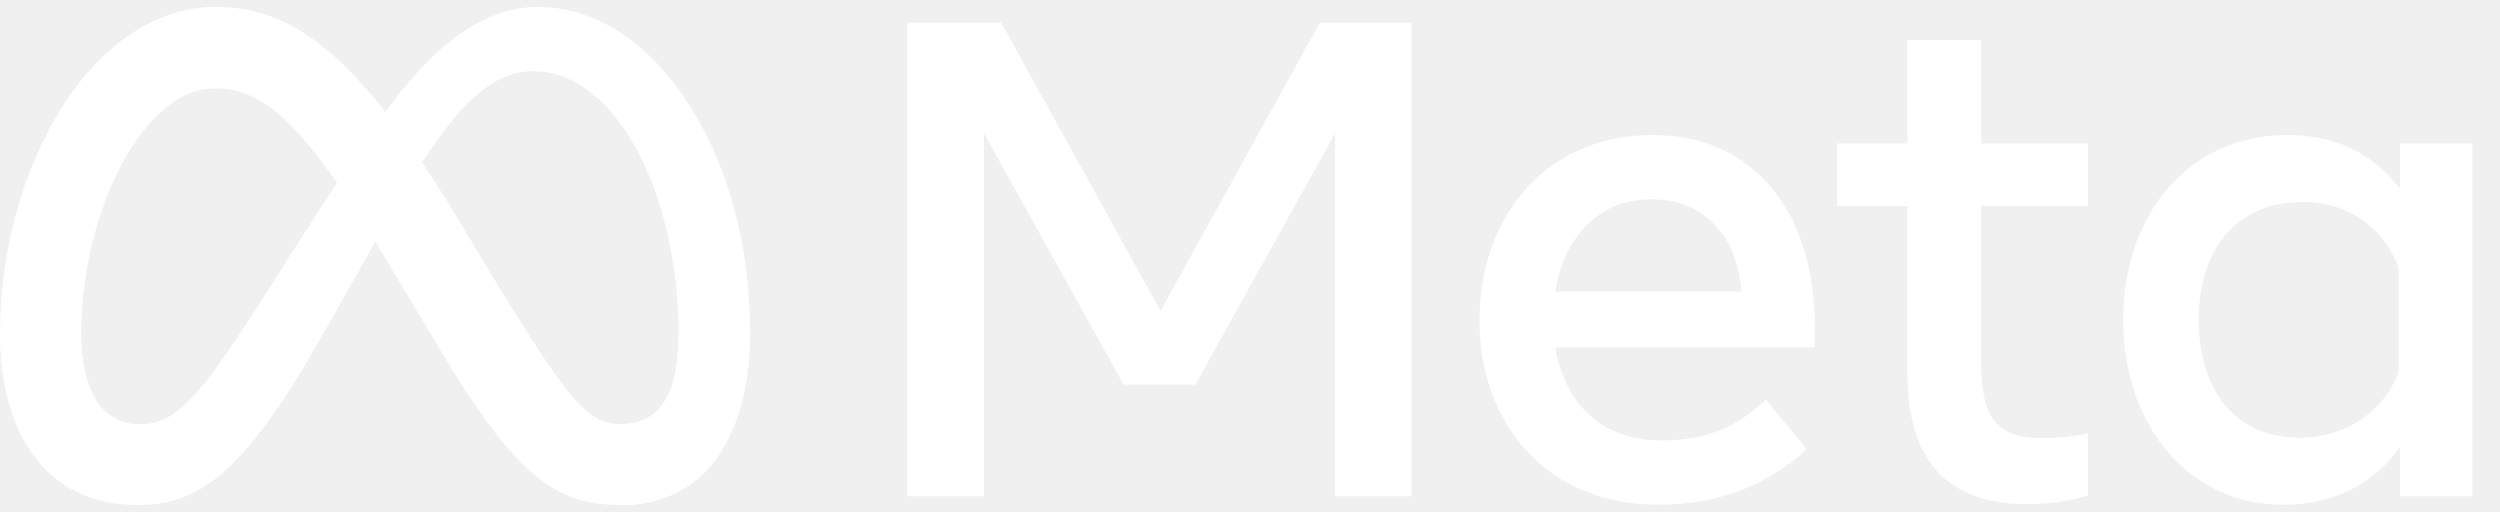
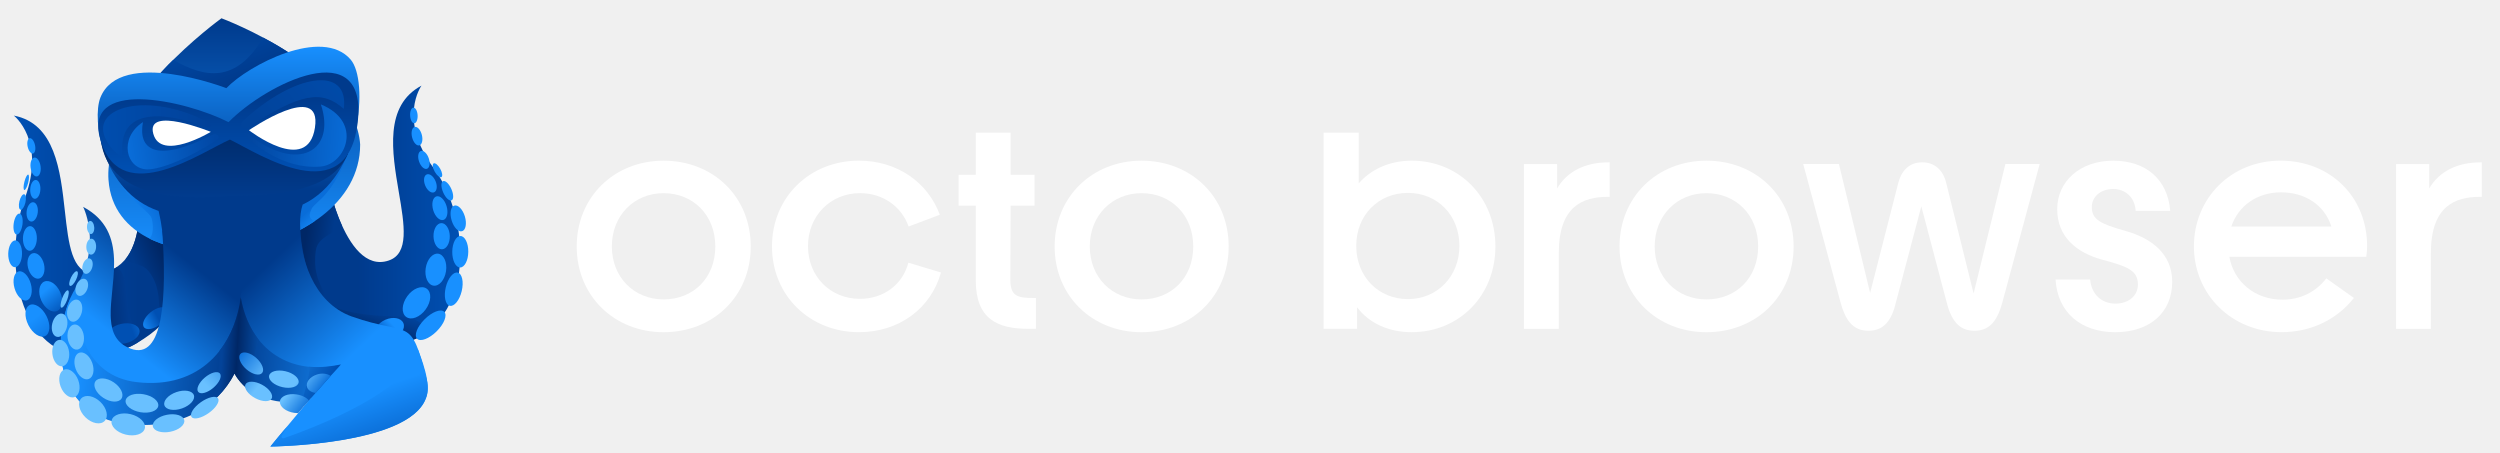
- <svg xmlns="http://www.w3.org/2000/svg" width="88" height="18" viewBox="0 0 88 18" fill="none">
-   <path d="M2.856 11.807C2.856 12.815 3.077 13.588 3.366 14.057C3.746 14.67 4.311 14.93 4.888 14.93C5.631 14.93 6.311 14.745 7.622 12.932C8.672 11.479 9.91 9.439 10.742 8.161L12.152 5.994C13.132 4.49 14.265 2.817 15.565 1.683C16.626 0.758 17.771 0.244 18.923 0.244C20.857 0.244 22.7 1.365 24.11 3.467C25.653 5.769 26.402 8.669 26.402 11.662C26.402 13.441 26.051 14.748 25.454 15.781C24.878 16.779 23.754 17.777 21.864 17.777V14.93C23.483 14.93 23.887 13.443 23.887 11.741C23.887 9.315 23.321 6.624 22.075 4.701C21.191 3.337 20.046 2.503 18.785 2.503C17.422 2.503 16.325 3.531 15.092 5.365C14.437 6.338 13.764 7.525 13.009 8.865L12.177 10.338C10.506 13.3 10.083 13.975 9.248 15.088C7.784 17.038 6.533 17.777 4.888 17.777C2.935 17.777 1.7 16.932 0.936 15.658C0.311 14.619 0.005 13.257 0.005 11.705L2.856 11.807Z" fill="white" />
-   <path d="M2.253 3.668C3.56 1.653 5.447 0.244 7.61 0.244C8.863 0.244 10.109 0.615 11.41 1.677C12.832 2.838 14.349 4.75 16.241 7.902L16.919 9.033C18.557 11.761 19.488 13.164 20.034 13.826C20.735 14.676 21.226 14.93 21.864 14.93C23.483 14.93 23.887 13.443 23.887 11.741L26.402 11.662C26.402 13.441 26.051 14.748 25.454 15.781C24.878 16.779 23.754 17.777 21.864 17.777C20.689 17.777 19.648 17.522 18.497 16.436C17.612 15.602 16.578 14.122 15.782 12.791L13.414 8.836C12.227 6.852 11.137 5.372 10.506 4.702C9.828 3.981 8.956 3.111 7.564 3.111C6.438 3.111 5.481 3.901 4.681 5.11L2.253 3.668Z" fill="white" />
-   <path d="M7.564 3.111C6.438 3.111 5.481 3.901 4.681 5.11C3.549 6.819 2.856 9.363 2.856 11.807C2.856 12.815 3.077 13.588 3.366 14.057L0.936 15.658C0.311 14.619 0.005 13.257 0.005 11.705C0.005 8.882 0.78 5.94 2.253 3.668C3.56 1.653 5.447 0.244 7.61 0.244L7.564 3.111Z" fill="white" />
-   <path d="M31.944 0.799H35.243L40.85 10.944L46.459 0.799H49.686V17.469H46.995V4.693L42.077 13.54H39.552L34.635 4.693V17.469H31.944V0.799ZM58.116 7.014C56.187 7.014 55.025 8.467 54.746 10.265H61.295C61.16 8.412 60.092 7.014 58.116 7.014ZM52.079 11.289C52.079 7.505 54.524 4.752 58.163 4.752C61.742 4.752 63.879 7.471 63.879 11.491V12.23H54.746C55.071 14.186 56.368 15.505 58.461 15.505C60.131 15.505 61.175 14.995 62.164 14.063L63.594 15.814C62.247 17.052 60.534 17.766 58.366 17.766C54.427 17.766 52.079 14.894 52.079 11.289ZM67.142 7.253H64.665V5.05H67.142V1.407H69.738V5.05H73.5V7.253H69.738V12.837C69.738 14.743 70.347 15.421 71.845 15.421C72.529 15.421 72.921 15.362 73.5 15.266V17.445C72.779 17.649 72.09 17.742 71.345 17.742C68.543 17.742 67.142 16.211 67.142 13.146V7.253ZM84.431 9.396C83.91 8.079 82.747 7.11 81.038 7.11C78.816 7.11 77.394 8.686 77.394 11.254C77.394 13.757 78.703 15.409 80.931 15.409C82.683 15.409 83.933 14.39 84.431 13.122V9.396ZM87.027 17.469H84.479V15.73C83.767 16.754 82.471 17.766 80.371 17.766C76.995 17.766 74.739 14.94 74.739 11.254C74.739 7.532 77.049 4.752 80.514 4.752C82.227 4.752 83.571 5.436 84.479 6.645V5.05H87.027V17.469Z" fill="white" />
+ <svg xmlns="http://www.w3.org/2000/svg" width="127" height="23" viewBox="0 0 127 23" fill="none">
+   <g clip-path="url(#clip0_2253_39292)">
+     <path d="M33.71 16.876C36.224 16.876 38.137 15.054 38.137 12.52C38.137 9.985 36.224 8.163 33.71 8.163C31.197 8.163 29.297 10.014 29.297 12.52C29.297 15.025 31.197 16.876 33.71 16.876ZM33.71 15.21C32.21 15.21 31.082 14.085 31.082 12.519C31.082 10.952 32.21 9.813 33.71 9.813C35.21 9.813 36.338 10.924 36.338 12.519C36.338 14.114 35.225 15.21 33.71 15.21Z" fill="white" />
+     <path d="M43.631 16.875C45.688 16.875 47.301 15.651 47.801 13.843L46.145 13.344C45.859 14.454 44.888 15.181 43.688 15.181C42.174 15.181 41.046 14.041 41.046 12.504C41.046 10.966 42.189 9.812 43.688 9.812C44.831 9.812 45.788 10.467 46.158 11.507L47.743 10.909C47.13 9.257 45.572 8.161 43.63 8.161C41.145 8.161 39.217 10.012 39.217 12.517C39.217 15.023 41.145 16.874 43.63 16.874L43.631 16.875Z" fill="white" />
+     <path d="M52.511 15.139C51.682 15.139 51.325 15.039 51.325 14.213L51.34 10.448H52.554V8.881H51.34V6.738H49.569V8.881H48.697V10.448H49.569V14.242C49.569 16.207 50.669 16.704 52.239 16.704H52.624V15.138H52.51L52.511 15.139Z" fill="white" />
+     <path d="M57.99 16.876C60.503 16.876 62.416 15.054 62.416 12.52C62.416 9.985 60.503 8.163 57.99 8.163C55.476 8.163 53.576 10.014 53.576 12.52C53.576 15.025 55.476 16.876 57.99 16.876ZM57.99 15.21C56.489 15.21 55.361 14.085 55.361 12.519C55.361 10.952 56.489 9.813 57.99 9.813C59.489 9.813 60.617 10.924 60.617 12.519C60.617 14.114 59.504 15.21 57.99 15.21Z" fill="white" />
+     <path d="M71.71 8.162C70.597 8.162 69.64 8.603 69.025 9.315V6.738H67.24V16.704H68.94V15.608C69.525 16.391 70.511 16.875 71.71 16.875C74.11 16.875 75.966 15.039 75.966 12.519C75.966 9.998 74.11 8.162 71.71 8.162ZM71.525 15.195C70.025 15.195 68.897 14.056 68.897 12.49C68.897 10.925 70.025 9.799 71.525 9.799C73.025 9.799 74.138 10.938 74.138 12.49C74.138 14.042 73.01 15.195 71.525 15.195Z" fill="white" />
+     <path d="M81.701 8.248C80.516 8.248 79.601 8.718 79.101 9.573V8.333H77.416V16.706H79.187V12.848C79.187 10.455 80.43 10 81.672 10H81.772V8.248H81.701Z" fill="white" />
+     <path d="M86.687 16.876C89.201 16.876 91.115 15.054 91.115 12.52C91.115 9.985 89.201 8.163 86.687 8.163C84.172 8.163 82.273 10.014 82.273 12.52C82.273 15.025 84.173 16.876 86.687 16.876ZM86.687 15.21C85.186 15.21 84.058 14.085 84.058 12.519C84.058 10.952 85.186 9.813 86.687 9.813C88.186 9.813 89.314 10.924 89.314 12.519C89.314 14.114 88.2 15.21 86.687 15.21Z" fill="white" />
+     <path d="M100.259 14.911L98.873 9.314C98.745 8.731 98.345 8.246 97.645 8.246C96.945 8.246 96.574 8.73 96.431 9.3L95.002 14.881L93.417 8.331H91.603L93.488 15.322C93.731 16.233 94.103 16.803 94.918 16.803C95.733 16.803 96.117 16.233 96.331 15.294L97.603 10.481L98.873 15.294C99.103 16.234 99.488 16.803 100.303 16.803C101.117 16.803 101.488 16.233 101.731 15.322L103.616 8.331H101.874L100.259 14.91L100.259 14.911Z" fill="white" />
+     <path d="M107.449 16.876C109.192 16.876 110.348 15.894 110.348 14.314C110.348 12.905 109.306 12.107 107.992 11.737C106.678 11.366 106.264 11.153 106.264 10.512C106.264 10.014 106.692 9.601 107.349 9.601C107.963 9.601 108.449 10.014 108.492 10.711H110.248C110.119 9.131 109.034 8.163 107.349 8.163C105.664 8.163 104.506 9.216 104.506 10.626C104.506 12.035 105.492 12.832 106.778 13.188C108.063 13.53 108.606 13.729 108.606 14.456C108.606 15.011 108.148 15.424 107.463 15.424C106.778 15.424 106.25 14.969 106.178 14.2H104.422C104.522 15.88 105.722 16.876 107.449 16.876Z" fill="white" />
+     <path d="M120.249 12.504C120.249 9.998 118.378 8.161 115.85 8.161C113.322 8.161 111.451 10.083 111.451 12.517C111.451 14.952 113.365 16.874 115.908 16.874C117.321 16.874 118.664 16.291 119.578 15.137L118.178 14.141C117.635 14.838 116.864 15.223 115.95 15.223C114.55 15.223 113.48 14.325 113.251 13.044H120.206C120.236 12.83 120.249 12.688 120.249 12.503V12.504ZM113.351 11.507C113.709 10.439 114.68 9.77 115.879 9.77C117.078 9.77 118.079 10.397 118.435 11.507H113.351Z" fill="white" />
+     <path d="M126.003 8.248C124.818 8.248 123.903 8.718 123.404 9.573V8.333H121.719V16.706H123.489V12.848C123.489 10.455 124.732 10 125.975 10H126.075V8.248H126.004H126.003Z" fill="white" />
+     <path d="M19.752 13.232C20.791 12.879 20.545 11.43 20.262 9.774C19.914 7.727 19.511 5.362 21.412 4.35C21.412 4.35 20.183 6.049 22.031 8.54C23.906 11.066 24.224 16.346 20.42 17.457C18.625 17.981 16.97 16.685 15.723 15.171C12.261 13.588 14.397 12.794 9.064 15.171C8.598 16.717 6.231 18.109 4.737 18.134C0.787 18.202 0.161 13.049 1.262 10.07C2.347 7.134 0.701 5.871 0.701 5.871C2.801 6.275 3.067 8.661 3.296 10.726C3.483 12.397 3.645 13.858 4.737 13.888C8.018 13.888 6.913 8.523 6.913 8.523L11.731 7.007L16.475 8.471C16.475 8.471 17.43 14.025 19.751 13.233L19.752 13.232Z" fill="url(#paint0_linear_2253_39292)" />
+     <path d="M20.424 16.081C20.133 16.04 18.567 16.139 17.085 15.647C16.794 16.197 18.825 17.703 19.436 17.675C20.046 17.646 21.674 17.067 21.645 16.922C21.616 16.777 21.645 16.255 20.424 16.081Z" fill="url(#paint1_linear_2253_39292)" />
+     <path d="M7.582 13.82C7.197 13.314 6.711 13.502 6.391 13.153C6.913 12.486 7.001 11.56 7.001 11.56L8.076 11.589L9.297 12.777L8.076 16.659C8.105 15.414 8.134 14.544 7.581 13.82H7.582Z" fill="url(#paint2_linear_2253_39292)" />
+     <path d="M5.402 17.847C5.634 17.904 6.594 17.789 7.204 17.238C5.955 15.559 6.826 14.371 5.955 13.559C5.814 13.688 5.606 13.704 5.606 13.704L5.402 17.847Z" fill="url(#paint3_linear_2253_39292)" />
+     <path d="M16.041 12.748C16.128 12.024 16.941 11.908 17.377 11.473C17.057 10.778 16.941 10.256 16.941 10.256L15.807 10.546L15.168 11.705C15.168 11.705 14.558 15.008 17.144 15.732C15.953 14.428 15.953 13.473 16.04 12.748H16.041Z" fill="url(#paint4_linear_2253_39292)" />
+     <path d="M1.872 12.12C1.879 11.774 1.725 11.49 1.53 11.487C1.334 11.483 1.171 11.761 1.164 12.107C1.158 12.453 1.311 12.736 1.507 12.739C1.702 12.743 1.866 12.466 1.872 12.12Z" fill="#1890FF" />
+     <path d="M1.918 10.797C1.95 10.527 1.85 10.292 1.694 10.274C1.538 10.256 1.385 10.46 1.354 10.731C1.322 11.002 1.422 11.237 1.578 11.255C1.734 11.273 1.887 11.068 1.918 10.797Z" fill="#1890FF" />
+     <path d="M2.051 9.635C2.067 9.371 1.964 9.149 1.821 9.141C1.679 9.132 1.55 9.34 1.535 9.605C1.519 9.87 1.622 10.091 1.765 10.099C1.907 10.108 2.036 9.9 2.051 9.635Z" fill="#1890FF" />
+     <path d="M1.873 8.964C2.013 8.946 2.098 8.716 2.062 8.451C2.027 8.186 1.884 7.986 1.744 8.005C1.604 8.024 1.519 8.254 1.555 8.518C1.59 8.783 1.733 8.983 1.873 8.964Z" fill="#1890FF" />
+     <path d="M1.676 7.798C1.779 7.775 1.825 7.584 1.778 7.369C1.731 7.155 1.61 7 1.507 7.022C1.404 7.044 1.358 7.236 1.405 7.45C1.452 7.664 1.573 7.82 1.676 7.798Z" fill="#1890FF" />
+     <path d="M1.986 14.151C2.209 14.097 2.319 13.764 2.232 13.409C2.145 13.053 1.893 12.809 1.67 12.863C1.447 12.917 1.337 13.249 1.424 13.605C1.511 13.961 1.763 14.205 1.986 14.151Z" fill="#1890FF" />
+     <path d="M2.906 15.797C3.171 15.68 3.239 15.252 3.057 14.84C2.875 14.428 2.512 14.189 2.247 14.306C1.982 14.422 1.914 14.85 2.096 15.262C2.278 15.674 2.641 15.913 2.906 15.797Z" fill="url(#paint5_linear_2253_39292)" />
+     <path d="M6.371 17.44C6.825 17.34 7.144 17.039 7.084 16.767C7.024 16.495 6.608 16.354 6.154 16.454C5.7 16.553 5.381 16.854 5.441 17.127C5.501 17.399 5.917 17.539 6.371 17.44Z" fill="url(#paint6_linear_2253_39292)" />
+     <path d="M8.147 16.467C8.471 16.21 8.625 15.865 8.49 15.697C8.356 15.528 7.984 15.599 7.66 15.855C7.336 16.112 7.182 16.457 7.316 16.626C7.451 16.795 7.823 16.724 8.147 16.467Z" fill="url(#paint7_linear_2253_39292)" />
+     <path d="M1.119 12.9C1.127 12.524 0.976 12.216 0.782 12.212C0.589 12.208 0.426 12.51 0.418 12.886C0.411 13.262 0.561 13.57 0.755 13.574C0.948 13.578 1.111 13.276 1.119 12.9Z" fill="#1890FF" />
+     <path d="M1.14 11.414C1.182 11.12 1.116 10.868 0.994 10.851C0.872 10.833 0.738 11.057 0.696 11.35C0.654 11.644 0.719 11.896 0.842 11.913C0.964 11.931 1.097 11.707 1.14 11.414Z" fill="#1890FF" />
+     <path d="M1.289 10.298C1.341 10.081 1.316 9.889 1.232 9.869C1.148 9.849 1.038 10.009 0.986 10.225C0.934 10.442 0.96 10.634 1.043 10.654C1.127 10.674 1.237 10.514 1.289 10.298Z" fill="#1890FF" />
+     <path d="M1.431 9.285C1.485 9.069 1.486 8.883 1.433 8.87C1.38 8.856 1.293 9.021 1.239 9.237C1.184 9.453 1.183 9.639 1.236 9.652C1.289 9.665 1.377 9.501 1.431 9.285Z" fill="#1890FF" />
+     <path d="M1.36 15.258C1.588 15.193 1.679 14.812 1.563 14.407C1.448 14.002 1.169 13.726 0.941 13.79C0.713 13.855 0.622 14.236 0.738 14.641C0.853 15.046 1.132 15.322 1.36 15.258Z" fill="#1890FF" />
+     <path d="M2.299 17.069C2.553 16.941 2.58 16.486 2.36 16.052C2.14 15.618 1.756 15.371 1.503 15.498C1.249 15.626 1.222 16.081 1.442 16.515C1.662 16.949 2.046 17.197 2.299 17.069Z" fill="url(#paint8_linear_2253_39292)" />
+     <path d="M6.158 17.892C6.215 17.566 5.876 17.234 5.4 17.151C4.924 17.068 4.491 17.265 4.434 17.592C4.377 17.918 4.716 18.25 5.192 18.333C5.669 18.416 6.101 18.219 6.158 17.892Z" fill="#1890FF" />
+     <path d="M22.524 11.173C22.712 11.117 22.785 10.805 22.687 10.475C22.59 10.144 22.358 9.921 22.17 9.976C21.982 10.032 21.909 10.344 22.006 10.675C22.104 11.005 22.336 11.228 22.524 11.173Z" fill="#1890FF" />
+     <path d="M22.05 9.77C22.196 9.711 22.231 9.46 22.128 9.208C22.026 8.957 21.824 8.801 21.678 8.861C21.532 8.92 21.497 9.171 21.6 9.423C21.702 9.674 21.904 9.83 22.05 9.77Z" fill="#1890FF" />
+     <path d="M21.689 8.575C21.825 8.528 21.866 8.289 21.78 8.039C21.695 7.79 21.515 7.625 21.38 7.671C21.244 7.717 21.203 7.957 21.289 8.207C21.374 8.456 21.554 8.621 21.689 8.575Z" fill="#1890FF" />
+     <path d="M21.3 7.386C21.438 7.352 21.496 7.115 21.431 6.856C21.366 6.597 21.203 6.415 21.065 6.449C20.928 6.484 20.87 6.721 20.935 6.98C21 7.238 21.163 7.42 21.3 7.386Z" fill="#1890FF" />
+     <path d="M21.047 6.262C21.152 6.256 21.227 6.073 21.215 5.854C21.202 5.634 21.106 5.462 21.001 5.468C20.895 5.474 20.821 5.657 20.834 5.876C20.846 6.095 20.942 6.268 21.047 6.262Z" fill="#1890FF" />
+     <path d="M22.452 12.664C22.68 12.658 22.858 12.356 22.849 11.989C22.84 11.622 22.647 11.329 22.419 11.334C22.191 11.34 22.013 11.642 22.022 12.009C22.031 12.376 22.223 12.669 22.452 12.664Z" fill="#1890FF" />
+     <path d="M22.658 13.777C22.725 13.329 22.549 12.931 22.264 12.888C21.979 12.846 21.693 13.175 21.626 13.623C21.558 14.071 21.735 14.468 22.02 14.511C22.305 14.553 22.591 14.225 22.658 13.777Z" fill="#1890FF" />
+     <path d="M21.623 15.719C21.911 15.323 21.936 14.851 21.678 14.665C21.42 14.479 20.978 14.649 20.69 15.046C20.402 15.442 20.378 15.914 20.635 16.1C20.893 16.286 21.335 16.116 21.623 15.719Z" fill="#1890FF" />
+     <path d="M19.993 17.191C20.381 17.025 20.605 16.677 20.492 16.414C20.379 16.151 19.972 16.073 19.583 16.24C19.194 16.406 18.971 16.754 19.084 17.017C19.197 17.279 19.604 17.357 19.993 17.191Z" fill="url(#paint9_linear_2253_39292)" />
+     <path d="M23.474 11.745C23.66 11.69 23.723 11.353 23.615 10.994C23.506 10.634 23.268 10.388 23.082 10.444C22.896 10.499 22.833 10.836 22.942 11.195C23.05 11.555 23.288 11.801 23.474 11.745Z" fill="#1890FF" />
+     <path d="M22.94 10.178C23.053 10.128 23.048 9.869 22.928 9.6C22.808 9.331 22.619 9.153 22.506 9.203C22.392 9.254 22.397 9.512 22.517 9.782C22.637 10.051 22.826 10.228 22.94 10.178Z" fill="#1890FF" />
+     <path d="M22.422 8.997C22.497 8.954 22.471 8.764 22.362 8.572C22.253 8.379 22.104 8.258 22.028 8.301C21.952 8.344 21.978 8.534 22.087 8.726C22.196 8.918 22.346 9.04 22.422 8.997Z" fill="#1890FF" />
+     <path d="M23.789 12.794C23.795 12.353 23.616 11.993 23.392 11.99C23.167 11.988 22.98 12.343 22.975 12.785C22.969 13.226 23.147 13.586 23.372 13.589C23.597 13.591 23.784 13.236 23.789 12.794Z" fill="#1890FF" />
+     <path d="M23.455 14.788C23.567 14.323 23.476 13.902 23.252 13.849C23.028 13.796 22.757 14.13 22.645 14.595C22.534 15.06 22.625 15.481 22.849 15.534C23.072 15.587 23.344 15.253 23.455 14.788Z" fill="#1890FF" />
+     <path d="M22.183 16.83C22.564 16.452 22.736 16.008 22.567 15.839C22.398 15.671 21.953 15.84 21.572 16.218C21.191 16.597 21.019 17.04 21.188 17.209C21.357 17.378 21.802 17.208 22.183 16.83Z" fill="#1890FF" />
+     <path d="M5.511 9.142C5.238 5.247 11.253 0.927 11.253 0.927V0.929C11.321 0.955 18.025 3.465 18.296 7.34C18.296 13.328 5.921 14.974 5.512 9.142H5.511Z" fill="url(#paint10_linear_2253_39292)" />
+     <path d="M14.702 2.694L11.447 4.577C11.04 4.577 9.384 4.027 8.047 3.824C8.221 3.65 8.454 3.36 8.803 3.042C10.372 3.94 11.97 4.275 13.366 1.911C13.889 2.172 14.441 2.52 14.702 2.693V2.694Z" fill="url(#paint11_linear_2253_39292)" />
+     <path d="M15.836 10.604C15.717 10.86 15.632 11.067 15.981 11.241C15.981 11.241 15.312 11.675 14.819 11.908C14.324 12.139 15.254 10.343 15.254 10.343C16.068 9.648 17.085 7.764 17.928 7.156C16.998 9.966 16.01 10.227 15.836 10.604Z" fill="url(#paint12_linear_2253_39292)" />
+     <path d="M7.668 11.011C7.751 11.127 7.872 11.909 7.581 12.112C7.581 12.112 7.784 12.256 8.802 12.575C9.296 12.807 8.105 10.663 8.105 10.663C7.291 9.968 6.681 9.475 5.838 8.867C6.564 10.199 7.337 10.547 7.669 11.011H7.668Z" fill="url(#paint13_linear_2253_39292)" />
+     <path d="M11.5 4.479C11.5 4.479 6.104 2.402 5.097 4.965C4.669 6.057 5.165 9.732 8.056 10.715C8.214 11.365 8.336 12.266 8.384 13.207C11.65 18.194 15.574 13.573 15.574 13.573C15.574 13.573 14.992 11.53 15.374 10.395C18.387 8.957 18.721 4.095 17.819 3.033C16.372 1.332 12.595 3.325 11.499 4.479L11.5 4.479Z" fill="url(#paint14_linear_2253_39292)" />
+     <path d="M11.666 9.966C13.002 9.903 16.738 10.053 17.682 7.8C15.298 8.409 13.496 6.855 11.666 6.926C7.568 8.119 6.638 7.605 5.113 7.051C5.491 10.516 10.329 10.029 11.666 9.965V9.966Z" fill="url(#paint15_linear_2253_39292)" />
+     <path d="M6.294 21.497C2.607 20.945 2.633 16.972 3.705 14.87C3.756 14.769 3.81 14.672 3.867 14.58C4.409 13.692 4.567 12.847 4.563 12.159C4.563 12.148 4.563 12.137 4.563 12.126C4.563 12.105 4.563 12.084 4.562 12.063C4.562 12.049 4.562 12.034 4.562 12.021C4.562 12.011 4.562 12 4.561 11.99C4.522 11.096 4.224 10.509 4.224 10.509C5.416 11.145 5.748 12.109 5.791 13.134C5.791 13.142 5.791 13.15 5.792 13.158C5.792 13.174 5.793 13.191 5.794 13.207C5.794 13.229 5.794 13.251 5.795 13.273C5.795 13.292 5.795 13.311 5.795 13.33C5.795 13.361 5.795 13.392 5.795 13.423C5.791 14.326 5.606 15.256 5.623 16.032C5.623 16.058 5.624 16.082 5.626 16.108C5.627 16.143 5.629 16.177 5.631 16.212C5.677 16.896 5.916 17.44 6.634 17.71C8.314 18.34 8.475 15.065 8.242 11.704C10.799 11.907 11.468 12.863 12.223 15.152C12.463 18.224 9.578 21.989 6.294 21.497Z" fill="url(#paint16_linear_2253_39292)" />
+     <path d="M17.882 16.081C20.859 17.137 20.84 15.96 21.679 19.28C22.518 22.6 13.734 22.686 13.734 22.686L15.807 20.194C15.807 20.194 15.078 19.499 13.734 19.281C12.449 19.072 12.276 15.287 12.203 15.191C12.611 12.723 13.077 11.589 15.241 11.386C15.207 13.003 15.876 15.369 17.881 16.082L17.882 16.081Z" fill="url(#paint17_linear_2253_39292)" />
+     <path d="M21.62 20.251C20.748 22.627 13.734 22.685 13.734 22.685C13.831 22.569 14.354 21.903 14.616 21.641C14.515 21.783 14.396 21.991 14.312 22.142C14.274 22.212 14.342 22.29 14.418 22.263C18.568 20.8 21.156 19.039 21.212 17.7C21.357 18.107 21.968 19.526 21.62 20.25V20.251Z" fill="url(#paint18_linear_2253_39292)" />
+     <path d="M11.61 6.205C13.536 4.247 18.706 1.67 18.172 6.227C17.64 10.773 13.155 7.814 11.68 7.091C10.3 7.683 6.222 10.576 5.135 7.222C4.048 3.868 9.46 5.106 11.609 6.205H11.61Z" fill="url(#paint19_linear_2253_39292)" />
+     <path d="M17.464 5.534C16.331 4.519 15.227 4.78 12.64 6.432C12.321 6.67 12.132 6.345 12.349 6.142C14.936 3.733 17.755 3.302 17.464 5.534Z" fill="url(#paint20_linear_2253_39292)" />
+     <path d="M6.245 8.025C5.897 5.562 8.047 5.562 10.547 6.46C10.692 6.512 10.782 6.323 10.547 6.2C7.553 4.635 4.625 5.418 5.344 7.011C5.664 7.719 6.242 7.998 6.245 8.025Z" fill="url(#paint21_linear_2253_39292)" />
+     <path d="M7.496 8.605C6.392 8.605 6.014 7.012 7.264 6.201C7.003 7.563 7.874 8.344 10.809 6.838C11.014 6.733 11.187 6.967 11.071 7.07C9.647 8.025 8.173 8.605 7.496 8.605Z" fill="url(#paint22_linear_2253_39292)" />
+     <path d="M16.299 8.46C17.549 8.349 18.479 6.2 16.299 5.302C17.084 7.649 15.166 8.866 12.55 6.78C12.37 6.637 12.347 6.81 12.58 7.012C12.812 7.215 14.353 8.634 16.299 8.46Z" fill="url(#paint23_linear_2253_39292)" />
+     <path d="M10.709 6.698C10.709 6.698 7.396 5.354 7.786 6.792C8.175 8.23 10.709 6.698 10.709 6.698Z" fill="white" />
+     <path d="M6.333 21.528C9.152 21.885 11.054 20.659 11.913 18.978C12.61 20.253 14.249 20.639 15.691 20.34L17.302 18.526C14.79 19.094 12.697 17.82 12.232 15.096C11.913 17.616 10.169 19.789 6.943 19.413C5.652 19.262 4.818 18.544 4.356 17.558C3.827 16.427 3.485 15.646 3.6 15.095C3.281 15.762 3.015 16.898 3.106 18.05C3.287 20.339 4.815 21.335 6.332 21.527L6.333 21.528Z" fill="url(#paint24_linear_2253_39292)" />
+     <path d="M11.91 18.977C11.632 19.52 11.246 20.016 10.754 20.426C11.096 19.412 11.153 18.861 11.153 17.819C11.743 17.061 12.101 16.107 12.229 15.095C12.377 15.96 12.689 16.679 13.126 17.239C12.753 18.658 12.694 18.977 13.45 20.223C12.723 20.02 12.163 19.439 11.91 18.977Z" fill="url(#paint25_linear_2253_39292)" />
+     <path d="M15.69 18.629C15.807 18.745 15.506 19.885 15.312 20.425L15.429 20.628C15.429 20.628 16.211 19.762 16.795 19.093C16.989 18.871 17.209 18.658 17.318 18.513C16.882 18.6 16.358 18.687 15.69 18.629Z" fill="url(#paint26_linear_2253_39292)" />
+     <path d="M12.646 6.615C12.646 6.615 16.373 4.05 15.999 6.487C15.625 8.925 12.646 6.615 12.646 6.615Z" fill="white" />
+     <path d="M4.153 15.873C4.231 15.565 4.132 15.276 3.932 15.226C3.733 15.176 3.508 15.384 3.431 15.691C3.353 15.998 3.452 16.288 3.651 16.338C3.851 16.388 4.075 16.18 4.153 15.873Z" fill="#69C0FF" />
+     <path d="M4.428 14.706C4.522 14.472 4.474 14.233 4.322 14.173C4.17 14.113 3.971 14.253 3.878 14.487C3.785 14.72 3.832 14.959 3.984 15.019C4.136 15.08 4.335 14.939 4.428 14.706Z" fill="#69C0FF" />
+     <path d="M4.684 13.589C4.748 13.375 4.692 13.17 4.559 13.131C4.427 13.092 4.269 13.235 4.206 13.449C4.143 13.663 4.198 13.868 4.331 13.907C4.463 13.945 4.621 13.803 4.684 13.589Z" fill="#69C0FF" />
+     <path d="M4.882 12.539C4.889 12.315 4.783 12.13 4.646 12.126C4.509 12.122 4.392 12.3 4.385 12.524C4.378 12.747 4.484 12.932 4.621 12.936C4.758 12.94 4.875 12.762 4.882 12.539Z" fill="#69C0FF" />
+     <path d="M4.628 11.888C4.729 11.88 4.801 11.726 4.787 11.543C4.774 11.359 4.681 11.216 4.579 11.224C4.478 11.231 4.406 11.386 4.42 11.569C4.433 11.753 4.526 11.895 4.628 11.888Z" fill="#69C0FF" />
+     <path d="M3.924 17.759C4.152 17.732 4.302 17.425 4.26 17.073C4.218 16.722 3.999 16.459 3.771 16.486C3.543 16.514 3.392 16.821 3.435 17.172C3.477 17.524 3.696 17.787 3.924 17.759Z" fill="#69C0FF" />
+     <path d="M4.506 19.254C4.739 19.17 4.819 18.803 4.686 18.435C4.552 18.067 4.256 17.837 4.023 17.92C3.791 18.004 3.71 18.37 3.844 18.738C3.977 19.107 4.274 19.337 4.506 19.254Z" fill="#69C0FF" />
+     <path d="M6.17 20.25C6.315 20.032 6.136 19.659 5.77 19.418C5.404 19.176 4.99 19.157 4.845 19.376C4.7 19.594 4.879 19.966 5.245 20.208C5.611 20.449 6.025 20.468 6.17 20.25Z" fill="#69C0FF" />
+     <path d="M8.039 20.627C8.083 20.375 7.748 20.106 7.29 20.027C6.833 19.948 6.427 20.088 6.383 20.34C6.339 20.593 6.674 20.861 7.131 20.941C7.588 21.02 7.995 20.88 8.039 20.627Z" fill="#69C0FF" />
+     <path d="M9.247 20.747C9.659 20.602 9.928 20.3 9.848 20.072C9.768 19.843 9.368 19.776 8.955 19.92C8.543 20.064 8.274 20.366 8.354 20.595C8.434 20.823 8.834 20.891 9.247 20.747Z" fill="#69C0FF" />
+     <path d="M10.842 19.697C11.145 19.436 11.292 19.111 11.17 18.969C11.047 18.828 10.703 18.924 10.4 19.184C10.097 19.444 9.95 19.769 10.072 19.911C10.195 20.052 10.54 19.956 10.842 19.697Z" fill="url(#paint27_linear_2253_39292)" />
+     <path d="M3.401 16.611C3.478 16.287 3.374 15.984 3.168 15.935C2.962 15.886 2.732 16.11 2.655 16.434C2.577 16.758 2.681 17.061 2.887 17.11C3.093 17.159 3.323 16.936 3.401 16.611Z" fill="#69C0FF" />
+     <path d="M3.41 15.235C3.502 14.992 3.521 14.774 3.453 14.749C3.384 14.723 3.254 14.899 3.162 15.142C3.07 15.384 3.051 15.602 3.119 15.628C3.188 15.654 3.318 15.478 3.41 15.235Z" fill="#69C0FF" />
+     <path d="M3.862 14.213C3.962 14.009 3.987 13.816 3.917 13.782C3.848 13.748 3.71 13.886 3.61 14.09C3.51 14.294 3.486 14.488 3.555 14.521C3.625 14.555 3.762 14.417 3.862 14.213Z" fill="#69C0FF" />
+     <path d="M3.162 18.607C3.397 18.58 3.553 18.259 3.511 17.888C3.469 17.518 3.244 17.239 3.01 17.265C2.775 17.292 2.619 17.614 2.661 17.984C2.703 18.354 2.927 18.633 3.162 18.607Z" fill="#69C0FF" />
+     <path d="M3.786 20.171C4.033 20.079 4.116 19.693 3.973 19.308C3.829 18.922 3.513 18.684 3.266 18.775C3.02 18.866 2.936 19.253 3.08 19.638C3.224 20.023 3.54 20.262 3.786 20.171Z" fill="#69C0FF" />
+     <path d="M5.315 21.387C5.525 21.172 5.43 20.739 5.103 20.421C4.776 20.103 4.34 20.02 4.13 20.235C3.919 20.45 4.014 20.883 4.341 21.201C4.668 21.519 5.104 21.602 5.315 21.387Z" fill="#69C0FF" />
+     <path d="M7.357 21.763C7.426 21.476 7.106 21.153 6.64 21.04C6.175 20.928 5.741 21.069 5.672 21.356C5.602 21.642 5.923 21.966 6.388 22.078C6.853 22.191 7.287 22.049 7.357 21.763Z" fill="#69C0FF" />
+     <path d="M8.647 21.934C9.087 21.848 9.406 21.585 9.36 21.347C9.313 21.108 8.918 20.985 8.477 21.071C8.037 21.157 7.718 21.42 7.764 21.658C7.811 21.896 8.206 22.02 8.647 21.934Z" fill="#69C0FF" />
+     <path d="M10.599 20.986C10.97 20.725 11.183 20.389 11.074 20.235C10.965 20.082 10.576 20.169 10.205 20.43C9.834 20.692 9.621 21.028 9.73 21.182C9.838 21.335 10.227 21.248 10.599 20.986Z" fill="url(#paint28_linear_2253_39292)" />
+     <path d="M14.492 18.857C14.078 18.763 13.71 18.868 13.67 19.092C13.629 19.316 13.933 19.573 14.348 19.667C14.762 19.761 15.13 19.656 15.17 19.432C15.211 19.208 14.907 18.951 14.492 18.857Z" fill="url(#paint29_linear_2253_39292)" />
+     <path d="M13.011 18.177C12.706 17.91 12.347 17.823 12.208 17.983C12.07 18.142 12.207 18.488 12.511 18.755C12.817 19.022 13.175 19.108 13.313 18.949C13.45 18.79 13.315 18.444 13.01 18.177H13.011Z" fill="url(#paint30_linear_2253_39292)" />
+     <path d="M13.311 19.544C12.943 19.346 12.568 19.339 12.472 19.527C12.376 19.716 12.595 20.028 12.963 20.225C13.33 20.423 13.706 20.43 13.802 20.242C13.898 20.053 13.679 19.741 13.311 19.544Z" fill="url(#paint31_linear_2253_39292)" />
+     <path d="M16.794 19.094L16.039 19.962C15.831 19.937 15.656 19.829 15.601 19.675C15.512 19.428 15.743 19.136 16.116 19.02C16.376 18.94 16.63 18.984 16.794 19.093V19.094Z" fill="url(#paint32_linear_2253_39292)" />
+     <path d="M15.143 20.987C15.082 20.987 15.018 20.983 14.954 20.974C14.52 20.913 14.191 20.653 14.218 20.393C14.246 20.134 14.62 19.973 15.054 20.035C15.329 20.073 15.561 20.192 15.689 20.339L15.144 20.987H15.143Z" fill="url(#paint33_linear_2253_39292)" />
+   </g>
+   <defs>
+     <linearGradient id="paint0_linear_2253_39292" x1="0.701" y1="11.242" x2="23.383" y2="11.242" gradientUnits="userSpaceOnUse">
+       <stop stop-color="#0050B3" />
+       <stop offset="0.28" stop-color="#003A8C" />
+       <stop offset="0.77" stop-color="#003A8C" />
+       <stop offset="1" stop-color="#0050B3" />
+     </linearGradient>
+     <linearGradient id="paint1_linear_2253_39292" x1="18.94" y1="17.461" x2="19.659" y2="15.46" gradientUnits="userSpaceOnUse">
+       <stop offset="0.13" stop-color="#002766" />
+       <stop offset="1" stop-color="#0147A3" />
+     </linearGradient>
+     <linearGradient id="paint2_linear_2253_39292" x1="8.553" y1="13.67" x2="7.218" y2="14.252" gradientUnits="userSpaceOnUse">
+       <stop stop-color="#002766" />
+       <stop offset="1" stop-color="#003A8C" />
+     </linearGradient>
+     <linearGradient id="paint3_linear_2253_39292" x1="4.643" y1="15.816" x2="6.502" y2="15.642" gradientUnits="userSpaceOnUse">
+       <stop stop-color="#002766" />
+       <stop offset="1" stop-color="#013C90" />
+     </linearGradient>
+     <linearGradient id="paint4_linear_2253_39292" x1="15.438" y1="12.786" x2="16.774" y2="12.961" gradientUnits="userSpaceOnUse">
+       <stop stop-color="#002766" />
+       <stop offset="1" stop-color="#003A8C" />
+     </linearGradient>
+     <linearGradient id="paint5_linear_2253_39292" x1="-2.992" y1="19.131" x2="-2.047" y2="20.272" gradientUnits="userSpaceOnUse">
+       <stop stop-color="#1890FF" />
+       <stop offset="1" stop-color="#0050B3" />
+     </linearGradient>
+     <linearGradient id="paint6_linear_2253_39292" x1="8.845" y1="23.459" x2="10.332" y2="22.983" gradientUnits="userSpaceOnUse">
+       <stop stop-color="#0050B3" />
+       <stop offset="1" stop-color="#188FFF" />
+     </linearGradient>
+     <linearGradient id="paint7_linear_2253_39292" x1="4.206" y1="11.346" x2="5.095" y2="10.853" gradientUnits="userSpaceOnUse">
+       <stop stop-color="#1890FF" />
+       <stop offset="1" stop-color="#0050B3" />
+     </linearGradient>
+     <linearGradient id="paint8_linear_2253_39292" x1="-3.854" y1="20.525" x2="-2.783" y2="21.903" gradientUnits="userSpaceOnUse">
+       <stop stop-color="#1890FF" />
+       <stop offset="1" stop-color="#096DD9" />
+     </linearGradient>
+     <linearGradient id="paint9_linear_2253_39292" x1="20.04" y1="16.579" x2="19.343" y2="17.227" gradientUnits="userSpaceOnUse">
+       <stop stop-color="#1890FF" />
+       <stop offset="1" stop-color="#0050B3" />
+     </linearGradient>
+     <linearGradient id="paint10_linear_2253_39292" x1="11.898" y1="0.956" x2="11.898" y2="12.777" gradientUnits="userSpaceOnUse">
+       <stop stop-color="#003A8C" />
+       <stop offset="1" stop-color="#1890FF" />
+     </linearGradient>
+     <linearGradient id="paint11_linear_2253_39292" x1="11.77" y1="4.279" x2="10.238" y2="0.307" gradientUnits="userSpaceOnUse">
+       <stop stop-color="#003A8C" />
+       <stop offset="1" stop-color="#0050B3" />
+     </linearGradient>
+     <linearGradient id="paint12_linear_2253_39292" x1="17.338" y1="10.592" x2="16.584" y2="9.808" gradientUnits="userSpaceOnUse">
+       <stop stop-color="#1890FF" />
+       <stop offset="1" stop-color="#096DD9" />
+     </linearGradient>
+     <linearGradient id="paint13_linear_2253_39292" x1="6.111" y1="11.37" x2="7.968" y2="10.41" gradientUnits="userSpaceOnUse">
+       <stop stop-color="#1890FF" />
+       <stop offset="1" stop-color="#096DD9" />
+     </linearGradient>
+     <linearGradient id="paint14_linear_2253_39292" x1="11.611" y1="2.346" x2="11.611" y2="9.676" gradientUnits="userSpaceOnUse">
+       <stop stop-color="#1890FF" />
+       <stop offset="1" stop-color="#003A8C" />
+     </linearGradient>
+     <linearGradient id="paint15_linear_2253_39292" x1="11.398" y1="5.533" x2="11.398" y2="9.966" gradientUnits="userSpaceOnUse">
+       <stop offset="0.16" stop-color="#002966" />
+       <stop offset="1" stop-color="#013B8D" />
+     </linearGradient>
+     <linearGradient id="paint16_linear_2253_39292" x1="9.118" y1="12.925" x2="5.846" y2="17.078" gradientUnits="userSpaceOnUse">
+       <stop stop-color="#003A8C" />
+       <stop offset="1" stop-color="#1890FF" />
+     </linearGradient>
+     <linearGradient id="paint17_linear_2253_39292" x1="12.342" y1="14.622" x2="16.651" y2="19.212" gradientUnits="userSpaceOnUse">
+       <stop stop-color="#003A8C" />
+       <stop offset="1" stop-color="#1890FF" />
+     </linearGradient>
+     <linearGradient id="paint18_linear_2253_39292" x1="17.509" y1="20.274" x2="18.922" y2="24.45" gradientUnits="userSpaceOnUse">
+       <stop stop-color="#1890FF" />
+       <stop offset="1" stop-color="#0050B3" />
+     </linearGradient>
+     <linearGradient id="paint19_linear_2253_39292" x1="11.602" y1="4.895" x2="11.602" y2="8.836" gradientUnits="userSpaceOnUse">
+       <stop stop-color="#003A8C" />
+       <stop offset="1" stop-color="#0050B3" />
+     </linearGradient>
+     <linearGradient id="paint20_linear_2253_39292" x1="13.737" y1="6.835" x2="19.564" y2="1.806" gradientUnits="userSpaceOnUse">
+       <stop stop-color="#01439B" />
+       <stop offset="1" stop-color="#0050B3" />
+     </linearGradient>
+     <linearGradient id="paint21_linear_2253_39292" x1="10.668" y1="6.536" x2="1.502" y2="6.89" gradientUnits="userSpaceOnUse">
+       <stop stop-color="#014199" />
+       <stop offset="0.73" stop-color="#0050B3" />
+     </linearGradient>
+     <linearGradient id="paint22_linear_2253_39292" x1="6.492" y1="7.539" x2="10.909" y2="6.898" gradientUnits="userSpaceOnUse">
+       <stop stop-color="#096DD9" />
+       <stop offset="1" stop-color="#0147A4" />
+     </linearGradient>
+     <linearGradient id="paint23_linear_2253_39292" x1="17.798" y1="7.014" x2="12.567" y2="6.634" gradientUnits="userSpaceOnUse">
+       <stop stop-color="#096DD9" />
+       <stop offset="1" stop-color="#01459F" />
+     </linearGradient>
+     <linearGradient id="paint24_linear_2253_39292" x1="18.464" y1="19.308" x2="4.051" y2="17.735" gradientUnits="userSpaceOnUse">
+       <stop stop-color="#1890FF" />
+       <stop offset="0.46" stop-color="#003A8C" />
+       <stop offset="1" stop-color="#1890FF" />
+     </linearGradient>
+     <linearGradient id="paint25_linear_2253_39292" x1="11.107" y1="17.738" x2="13.112" y2="17.854" gradientUnits="userSpaceOnUse">
+       <stop offset="0.09" stop-color="#034399" />
+       <stop offset="0.47" stop-color="#002766" />
+       <stop offset="1" stop-color="#054BA2" />
+     </linearGradient>
+     <linearGradient id="paint26_linear_2253_39292" x1="16.53" y1="19.658" x2="15.455" y2="19.047" gradientUnits="userSpaceOnUse">
+       <stop stop-color="#0050B3" />
+       <stop offset="1" stop-color="#0E6ACC" />
+     </linearGradient>
+     <linearGradient id="paint27_linear_2253_39292" x1="9.151" y1="18.17" x2="11.128" y2="16.293" gradientUnits="userSpaceOnUse">
+       <stop stop-color="#69C0FF" />
+       <stop offset="1" stop-color="#096DD9" />
+     </linearGradient>
+     <linearGradient id="paint28_linear_2253_39292" x1="8.804" y1="17.261" x2="10.387" y2="16.136" gradientUnits="userSpaceOnUse">
+       <stop stop-color="#69C0FF" />
+       <stop offset="1" stop-color="#096DD9" />
+     </linearGradient>
+     <linearGradient id="paint29_linear_2253_39292" x1="12.302" y1="17.644" x2="15.898" y2="20.407" gradientUnits="userSpaceOnUse">
+       <stop stop-color="#096DD9" />
+       <stop offset="0.41" stop-color="#69C0FF" />
+       <stop offset="0.72" stop-color="#69C0FF" />
+       <stop offset="1" stop-color="#096DD9" />
+     </linearGradient>
+     <linearGradient id="paint30_linear_2253_39292" x1="12.075" y1="17.942" x2="15.671" y2="20.705" gradientUnits="userSpaceOnUse">
+       <stop stop-color="#096DD9" />
+       <stop offset="0.41" stop-color="#69C0FF" />
+       <stop offset="0.72" stop-color="#69C0FF" />
+       <stop offset="1" stop-color="#096DD9" />
+     </linearGradient>
+     <linearGradient id="paint31_linear_2253_39292" x1="11.527" y1="18.654" x2="15.122" y2="21.417" gradientUnits="userSpaceOnUse">
+       <stop stop-color="#096DD9" />
+       <stop offset="0.41" stop-color="#69C0FF" />
+       <stop offset="0.72" stop-color="#69C0FF" />
+       <stop offset="1" stop-color="#096DD9" />
+     </linearGradient>
+     <linearGradient id="paint32_linear_2253_39292" x1="12.884" y1="16.888" x2="16.48" y2="19.651" gradientUnits="userSpaceOnUse">
+       <stop stop-color="#096DD9" />
+       <stop offset="0.41" stop-color="#69C0FF" />
+       <stop offset="0.72" stop-color="#69C0FF" />
+       <stop offset="1" stop-color="#096DD9" />
+     </linearGradient>
+     <linearGradient id="paint33_linear_2253_39292" x1="11.916" y1="18.145" x2="15.511" y2="20.909" gradientUnits="userSpaceOnUse">
+       <stop stop-color="#096DD9" />
+       <stop offset="0.41" stop-color="#69C0FF" />
+       <stop offset="0.72" stop-color="#69C0FF" />
+       <stop offset="1" stop-color="#096DD9" />
+     </linearGradient>
+     <clipPath id="clip0_2253_39292">
+       <rect width="125.656" height="21.759" fill="white" transform="translate(0.417969 0.927551)" />
+     </clipPath>
+   </defs>
</svg>
